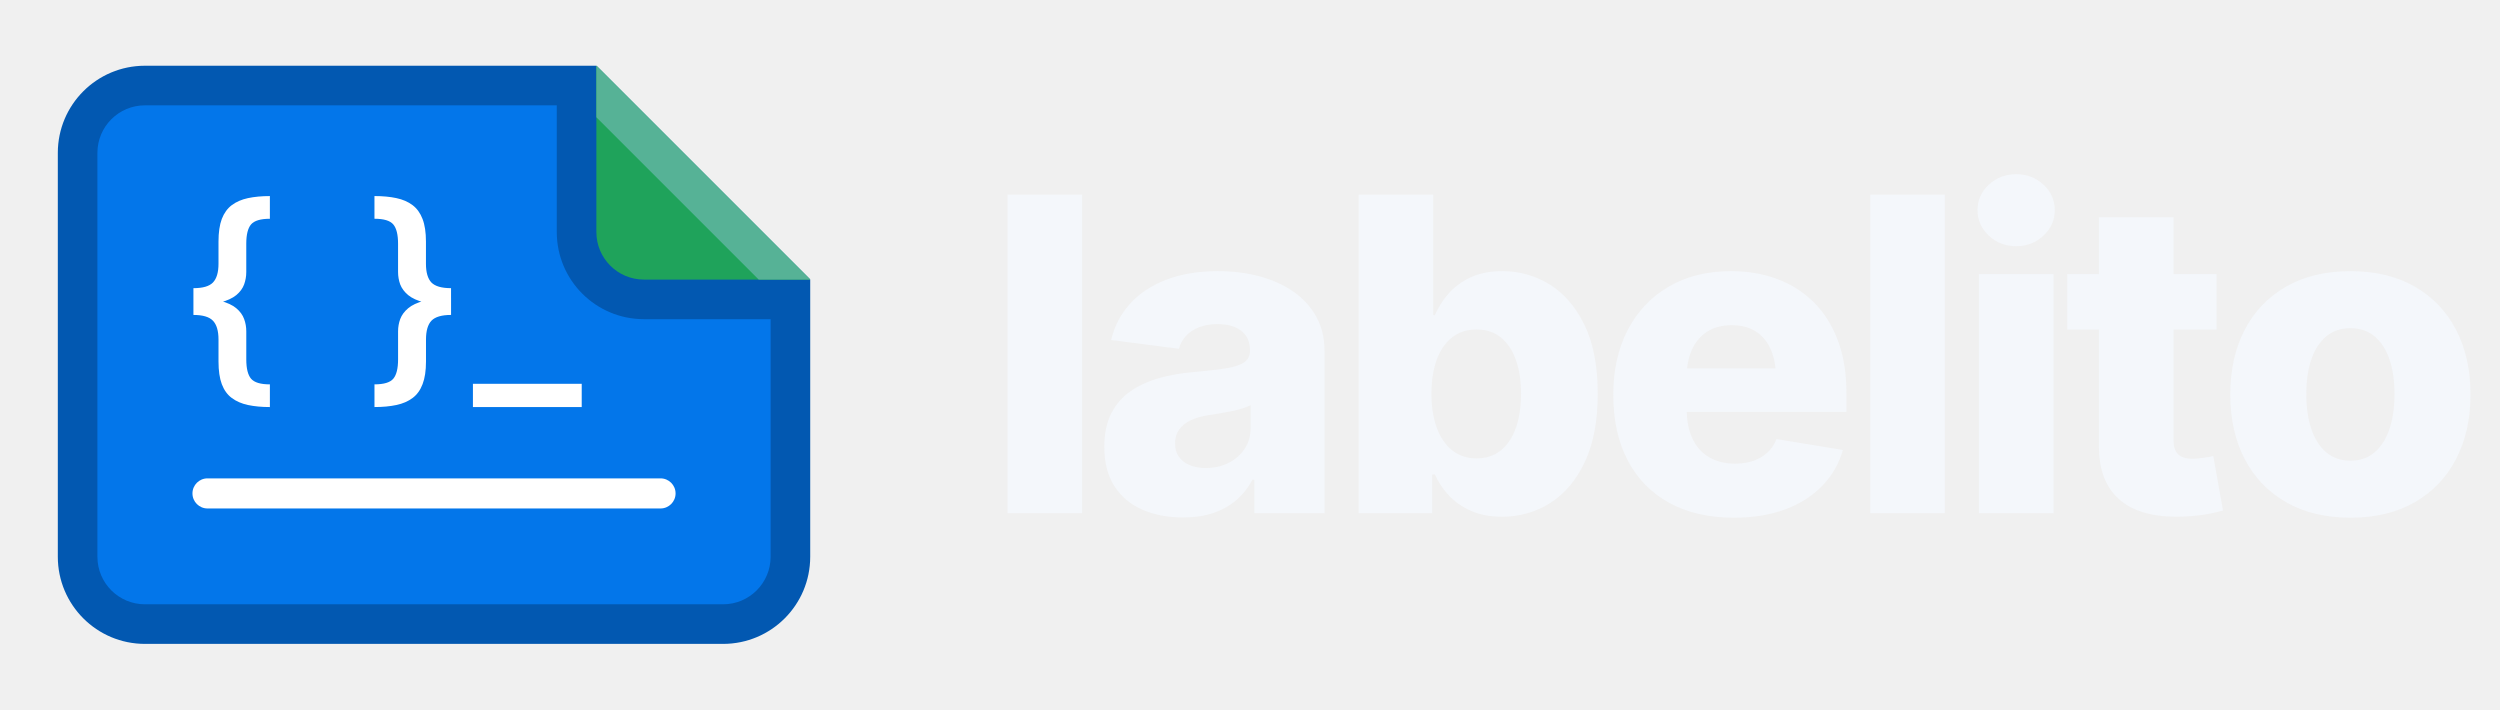
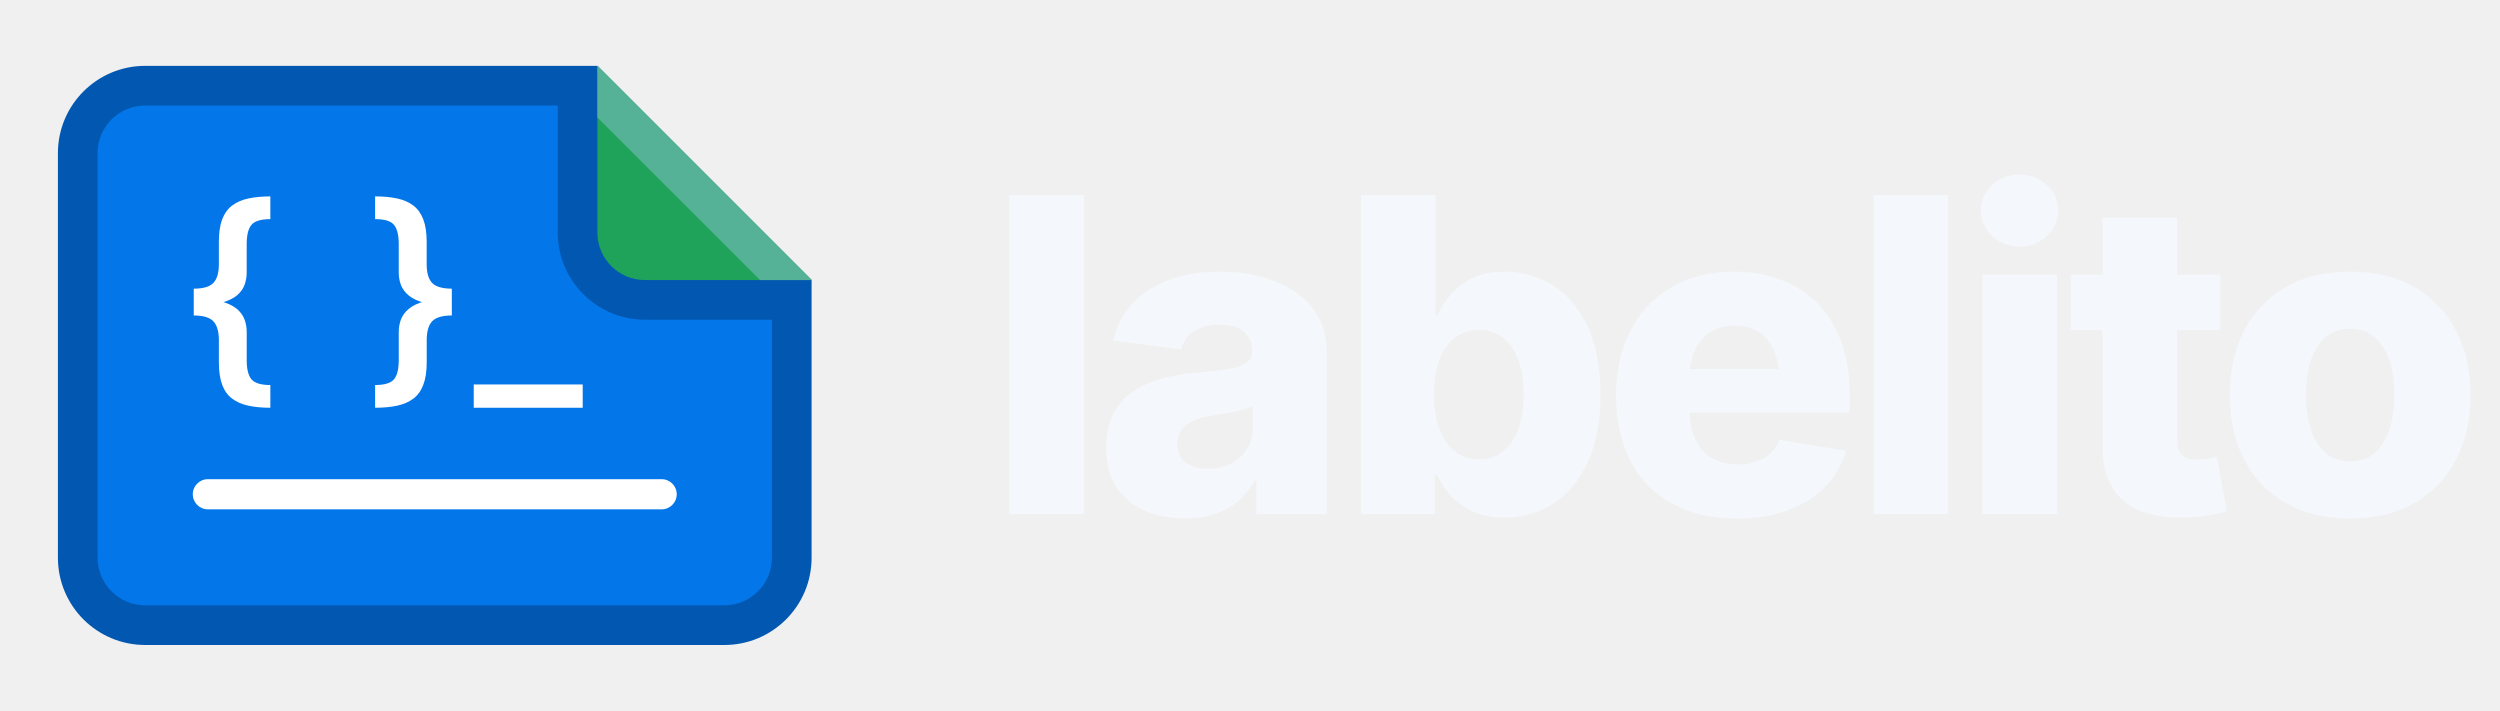
- <svg xmlns="http://www.w3.org/2000/svg" viewBox="-4.8 -4.8 315.657 89.6" role="img" aria-label="labelito">
+ <svg xmlns="http://www.w3.org/2000/svg" viewBox="-4.8 -4.8 315.121 89.6" role="img" aria-label="labelito">
  <g>
    <path d="M 13.5,3.5 H 70.5 L 97.5,30.5 V 65.5 A 11 11 0 0 1 86.5,76.5 H 13.5 A 11 11 0 0 1 2.5,65.5 V 14.5 A 11 11 0 0 1 13.5,3.5 Z" fill="#0258b1" />
    <path d="M 13.5,8.5 H 65.5 V 24.5 A 11 11 0 0 0 76.5,35.5 H 92.5 V 65.5 A 6 6 0 0 1 86.5,71.5 H 13.5 A 6 6 0 0 1 7.5,65.5 V 14.5 A 6 6 0 0 1 13.5,8.5 Z" fill="#0376ea" />
    <path d="M 70.5,3.5 L 97.5,30.5 L 76.5,30.5 A 6 6 0 0 1 70.5,24.5 L 70.5,3.5 Z" fill="#1fa35b" />
    <path d="M 70.5,3.5 L 97.5,30.5 L 90.995,30.5 L 70.5,10.005 Z" fill="#56b296" />
    <path d="M 21.4,55.6 H 78.6 A 1.9 1.9 0 0 1 78.6,59.4 H 21.4 A 1.9 1.9 0 0 1 21.4,55.6 Z" fill="#ffffff" />
    <path d="M 19.622,33.734 L 19.622,31.586 q 1.776,0 2.464,-0.716 q 0.702,-0.73 0.702,-2.363 l 0,-2.807 q 0,-1.733 0.415,-2.85 q 0.43,-1.117 1.26,-1.747 q 0.845,-0.63 2.048,-0.888 q 1.217,-0.258 2.764,-0.258 l 0,2.865 q -1.762,0 -2.378,0.716 q -0.602,0.716 -0.602,2.435 l 0,3.581 q 0,0.802 -0.272,1.561 q -0.272,0.745 -0.988,1.346 q -0.716,0.587 -2.034,0.931 q -1.303,0.344 -3.38,0.344 z m 9.654,12.862 q -1.547,0 -2.764,-0.258 q -1.203,-0.258 -2.048,-0.888 q -0.831,-0.616 -1.26,-1.747 q -0.415,-1.117 -0.415,-2.85 l 0,-2.779 q 0,-1.647 -0.702,-2.378 q -0.687,-0.73 -2.464,-0.73 l 0,-2.148 q 2.077,0 3.38,0.358 q 1.318,0.344 2.034,0.945 q 0.716,0.602 0.988,1.361 q 0.272,0.745 0.272,1.547 l 0,3.552 q 0,1.719 0.602,2.435 q 0.616,0.716 2.378,0.716 z M 19.622,34.966 L 19.622,31.586 l 3.452,0 l 0,3.38 z" fill="#ffffff" aria-label="{" />
    <path d="m 52.15,33.734 q -2.077,0 -3.395,-0.344 q -1.303,-0.344 -2.02,-0.931 q -0.716,-0.602 -1.003,-1.346 q -0.272,-0.759 -0.272,-1.561 l 0,-3.581 q 0,-1.719 -0.602,-2.435 q -0.602,-0.716 -2.378,-0.716 l 0,-2.865 q 1.561,0 2.764,0.258 q 1.217,0.258 2.048,0.888 q 0.831,0.63 1.26,1.747 q 0.43,1.117 0.43,2.85 l 0,2.807 q 0,1.633 0.687,2.363 q 0.702,0.716 2.478,0.716 z m -9.668,12.862 l 0,-2.865 q 1.776,0 2.378,-0.716 q 0.602,-0.716 0.602,-2.435 l 0,-3.552 q 0,-0.802 0.272,-1.547 q 0.286,-0.759 1.003,-1.361 q 0.716,-0.602 2.02,-0.945 q 1.318,-0.358 3.395,-0.358 l 0,2.148 q -1.776,0 -2.478,0.73 q -0.687,0.73 -0.687,2.378 l 0,2.779 q 0,1.733 -0.43,2.85 q -0.43,1.132 -1.26,1.747 q -0.831,0.63 -2.048,0.888 q -1.203,0.258 -2.764,0.258 z M 52.15,34.966 L 48.698,34.966 L 48.698,31.586 l 3.452,0 z" fill="#ffffff" aria-label="}" />
    <path d="M 68.649,43.66 L 68.649,46.596 L 54.913,46.596 l 0,-2.936 z" fill="#ffffff" aria-label="_" />
  </g>
  <g transform="translate(119.301 60) scale(0.027)">
-     <path d="M464.162 -1490.0V0.0H115.439V-1490.0ZM935.999 19.92Q829.239 19.92 745.779 -16.66Q662.32 -53.24 615.12 -126.44Q567.92 -199.64 567.92 -310.4Q567.92 -403.36 600.6 -467.16Q633.279 -530.96 691.079 -570.78Q748.879 -610.6 823.979 -631.78Q899.079 -652.96 983.919 -659.92Q1079.359 -668.36 1137.419 -677.64Q1195.479 -686.92 1222.179 -705.82Q1248.879 -724.72 1248.879 -758.88V-763.36Q1248.879 -802.2 1230.859 -829.039Q1212.839 -855.879 1179.08 -870.099Q1145.32 -884.319 1096.96 -884.319Q1048.881 -884.319 1011.641 -869.959Q974.401 -855.599 950.301 -829.879Q926.201 -804.159 916.561 -768.959L599.92 -809.999Q622.399 -905.919 687.039 -978.239Q751.679 -1050.56 856.019 -1091.28Q960.36 -1132.0 1100.32 -1132.0Q1204.201 -1132.0 1294.701 -1107.48Q1385.201 -1082.96 1453.221 -1035.36Q1521.241 -987.76 1559.421 -918.38Q1597.601 -849 1597.601 -759.04V0.0H1269.359V-156.56H1260.399Q1229.999 -99.32 1183.819 -60.1Q1137.639 -20.88 1075.959 -0.48Q1014.279 19.92 935.999 19.92ZM1042.24 -211.281Q1101.2 -211.281 1148.54 -235.081Q1195.879 -258.881 1223.899 -300.86Q1251.919 -342.84 1251.919 -397.92V-505.039Q1237.119 -497.359 1214.559 -490.279Q1191.999 -483.199 1165.02 -477.479Q1138.04 -471.76 1111.02 -467.4Q1084 -463.04 1059.52 -459.28Q1008.201 -452.04 972.221 -434.82Q936.241 -417.6 917.441 -390.74Q898.642 -363.88 898.642 -326.48Q898.642 -289 917.241 -263.301Q935.841 -237.601 968.081 -224.441Q1000.321 -211.281 1042.24 -211.281ZM2427.321 16.4Q2342.602 16.4 2280.262 -12.12Q2217.922 -40.64 2176.842 -85.62Q2135.762 -130.6 2113.722 -181.36H2101.322V0.0H1757.079V-1490.0H2105.802V-926.08H2113.722Q2135.002 -976.6 2175.082 -1024Q2215.162 -1071.4 2278.022 -1101.7Q2340.882 -1132.0 2430.121 -1132.0Q2548.081 -1132.0 2649.261 -1070.36Q2750.441 -1008.72 2812.841 -881.5Q2875.241 -754.28 2875.241 -557.52Q2875.241 -368.12 2815.241 -240.4Q2755.241 -112.68 2653.681 -48.14Q2552.121 16.4 2427.321 16.4ZM2308.36 -256.322Q2376.12 -256.322 2422.299 -293.821Q2468.479 -331.321 2492.579 -399.461Q2516.679 -467.6 2516.679 -558.0Q2516.679 -648.92 2492.699 -716.579Q2468.719 -784.239 2422.539 -821.759Q2376.36 -859.279 2308.36 -859.279Q2241.841 -859.279 2194.641 -822.479Q2147.441 -785.679 2122.581 -718.259Q2097.722 -650.84 2097.722 -558.0Q2097.722 -466.68 2122.701 -399.041Q2147.681 -331.401 2195.001 -293.861Q2242.321 -256.322 2308.36 -256.322ZM3511.56 20.96Q3336.64 20.96 3210.02 -48.38Q3083.4 -117.72 3015.72 -246.72Q2948.04 -375.72 2948.04 -554.56Q2948.04 -727.32 3015.74 -857.18Q3083.44 -987.04 3207.2 -1059.52Q3330.96 -1132 3498.92 -1132.0Q3616.801 -1132.0 3715.461 -1094.9Q3814.121 -1057.8 3886.521 -985.46Q3958.921 -913.12 3998.641 -806.88Q4038.361 -700.64 4038.361 -561.6V-473.68H3071.56V-677.36H3872.2L3709.159 -628.96Q3709.159 -707.04 3685.679 -762.9Q3662.199 -818.759 3616.24 -849.019Q3570.28 -879.279 3501.96 -879.279Q3433.641 -879.279 3386.721 -848.779Q3339.801 -818.279 3315.481 -763.86Q3291.162 -709.44 3291.162 -635.92V-490.08Q3291.162 -404.08 3319.341 -346.46Q3347.521 -288.841 3398.801 -260.301Q3450.081 -231.761 3517.88 -231.761Q3564.88 -231.761 3603.3 -245.061Q3641.72 -258.361 3669.319 -283.941Q3696.919 -309.521 3711.079 -346.76L4021.881 -295.72Q3994.361 -199.56 3925.521 -128.34Q3856.681 -57.12 3752.261 -18.08Q3647.84 20.96 3511.56 20.96ZM4498.442 -1490.0V0.0H4149.719V-1490.0ZM4658.039 0.0V-1118.0H5006.762V0.0ZM4831.881 -1248.559Q4757.32 -1248.559 4704.36 -1298.04Q4651.4 -1347.521 4651.4 -1416.794Q4651.4 -1487.48 4704.36 -1536.42Q4757.32 -1585.361 4831.881 -1585.361Q4906.464 -1585.361 4959.532 -1536.502Q5012.601 -1487.643 5012.601 -1416.833Q5012.601 -1347.44 4959.532 -1298Q4906.464 -1248.559 4831.881 -1248.559ZM5769.002 -1118.0V-859.119H5070.92V-1118ZM5219.16 -1384.0H5567.882V-342.441Q5567.882 -297.841 5588.882 -276.261Q5609.882 -254.681 5657.321 -254.681Q5675.081 -254.681 5707.661 -259.061Q5740.242 -263.441 5753.881 -267.441L5799.242 -12.84Q5740.081 4.0 5685.201 10.14Q5630.321 16.28 5580.88 16.28Q5403.2 16.28 5311.18 -67.44Q5219.16 -151.16 5219.16 -310.96ZM6395.52 20.96Q6220.72 20.96 6094.44 -51.42Q5968.16 -123.8 5900.74 -253.42Q5833.32 -383.04 5833.32 -555.04Q5833.32 -727.76 5900.74 -857.5Q5968.16 -987.24 6094.44 -1059.62Q6220.72 -1132.0 6395.52 -1132.0Q6570.561 -1132.0 6696.201 -1059.62Q6821.841 -987.24 6889.261 -857.5Q6956.681 -727.76 6956.681 -555.04Q6956.681 -383.04 6889.261 -253.42Q6821.841 -123.8 6696.201 -51.42Q6570.561 20.96 6395.52 20.96ZM6395.52 -245.681Q6462.16 -245.681 6508.179 -284.681Q6554.199 -323.681 6577.799 -393.861Q6601.399 -464.04 6601.399 -556.56Q6601.399 -650.08 6577.799 -719.359Q6554.199 -788.639 6508.179 -826.999Q6462.16 -865.359 6395.52 -865.359Q6328.361 -865.359 6282.201 -826.999Q6236.042 -788.639 6212.442 -719.479Q6188.842 -650.32 6188.842 -556.56Q6188.842 -464.04 6212.442 -393.861Q6236.042 -323.681 6282.201 -284.681Q6328.361 -245.681 6395.52 -245.681Z" fill="#F4F7FB" />
+     <path d="M464.162 -1490.0V0.0H115.439V-1490.0ZM935.999 19.92Q829.239 19.92 745.779 -16.66Q662.32 -53.24 615.12 -126.44Q567.92 -199.64 567.92 -310.4Q567.92 -403.36 600.6 -467.16Q633.279 -530.96 691.079 -570.78Q748.879 -610.6 823.979 -631.78Q899.079 -652.96 983.919 -659.92Q1079.359 -668.36 1137.419 -677.64Q1195.479 -686.92 1222.179 -705.82Q1248.879 -724.72 1248.879 -758.88V-763.36Q1248.879 -802.2 1230.859 -829.039Q1212.839 -855.879 1179.08 -870.099Q1145.32 -884.319 1096.96 -884.319Q1048.881 -884.319 1011.641 -869.959Q974.401 -855.599 950.301 -829.879Q926.201 -804.159 916.561 -768.959L599.92 -809.999Q622.399 -905.919 687.039 -978.239Q751.679 -1050.56 856.019 -1091.28Q960.36 -1132.0 1100.32 -1132.0Q1204.201 -1132.0 1294.701 -1107.48Q1385.201 -1082.96 1453.221 -1035.36Q1521.241 -987.76 1559.421 -918.38Q1597.601 -849 1597.601 -759.04V0.0H1269.359V-156.56H1260.399Q1229.999 -99.32 1183.819 -60.1Q1137.639 -20.88 1075.959 -0.48Q1014.279 19.92 935.999 19.92ZM1042.24 -211.281Q1101.2 -211.281 1148.54 -235.081Q1195.879 -258.881 1223.899 -300.86Q1251.919 -342.84 1251.919 -397.92V-505.039Q1237.119 -497.359 1214.559 -490.279Q1191.999 -483.199 1165.02 -477.479Q1138.04 -471.76 1111.02 -467.4Q1084 -463.04 1059.52 -459.28Q1008.201 -452.04 972.221 -434.82Q936.241 -417.6 917.441 -390.74Q898.642 -363.88 898.642 -326.48Q898.642 -289 917.241 -263.301Q935.841 -237.601 968.081 -224.441Q1000.321 -211.281 1042.24 -211.281ZM2427.321 16.4Q2342.602 16.4 2280.262 -12.12Q2217.922 -40.64 2176.842 -85.62Q2135.762 -130.6 2113.722 -181.36H2101.322V0.0H1757.079V-1490.0H2105.802V-926.08H2113.722Q2135.002 -976.6 2175.082 -1024Q2215.162 -1071.4 2278.022 -1101.7Q2340.882 -1132.0 2430.121 -1132.0Q2548.081 -1132.0 2649.261 -1070.36Q2750.441 -1008.72 2812.841 -881.5Q2875.241 -754.28 2875.241 -557.52Q2875.241 -368.12 2815.241 -240.4Q2755.241 -112.68 2653.681 -48.14Q2552.121 16.4 2427.321 16.4ZM2308.36 -256.322Q2376.12 -256.322 2422.299 -293.821Q2468.479 -331.321 2492.579 -399.461Q2516.679 -467.6 2516.679 -558.0Q2516.679 -648.92 2492.699 -716.579Q2468.719 -784.239 2422.539 -821.759Q2376.36 -859.279 2308.36 -859.279Q2241.841 -859.279 2194.641 -822.479Q2147.441 -785.679 2122.581 -718.259Q2097.722 -650.84 2097.722 -558.0Q2097.722 -466.68 2122.701 -399.041Q2147.681 -331.401 2195.001 -293.861Q2242.321 -256.322 2308.36 -256.322ZM3511.56 20.96Q3336.64 20.96 3210.02 -48.38Q3083.4 -117.72 3015.72 -246.72Q2948.04 -375.72 2948.04 -554.56Q2948.04 -727.32 3015.74 -857.18Q3083.44 -987.04 3207.2 -1059.52Q3330.96 -1132 3498.92 -1132.0Q3616.801 -1132.0 3715.461 -1094.9Q3814.121 -1057.8 3886.521 -985.46Q3958.921 -913.12 3998.641 -806.88Q4038.361 -700.64 4038.361 -561.6V-473.68H3071.56V-677.36H3872.2L3709.159 -628.96Q3709.159 -707.04 3685.679 -762.9Q3662.199 -818.759 3616.24 -849.019Q3570.28 -879.279 3501.96 -879.279Q3433.641 -879.279 3386.721 -848.779Q3339.801 -818.279 3315.481 -763.86Q3291.162 -709.44 3291.162 -635.92V-490.08Q3291.162 -404.08 3319.341 -346.46Q3347.521 -288.841 3398.801 -260.301Q3450.081 -231.761 3517.88 -231.761Q3564.88 -231.761 3603.3 -245.061Q3641.72 -258.361 3669.319 -283.941Q3696.919 -309.521 3711.079 -346.76L4021.881 -295.72Q3994.361 -199.56 3925.521 -128.34Q3856.681 -57.12 3752.261 -18.08Q3647.84 20.96 3511.56 20.96ZM4498.442 -1490.0V0.0H4149.719V-1490.0ZM4658.039 0.0V-1118.0H5006.762V0.0ZM4831.881 -1248.559Q4757.32 -1248.559 4704.36 -1298.04Q4651.4 -1347.521 4651.4 -1416.794Q4651.4 -1487.48 4704.36 -1536.42Q4757.32 -1585.361 4831.881 -1585.361Q4906.464 -1585.361 4959.532 -1536.502Q5012.601 -1487.643 5012.601 -1416.833Q5012.601 -1347.44 4959.532 -1298Q4906.464 -1248.559 4831.881 -1248.559ZM5769.002 -1118.0V-859.119H5070.92V-1118ZM5219.16 -1384.0H5567.882V-342.441Q5567.882 -297.841 5588.882 -276.261Q5609.882 -254.681 5657.321 -254.681Q5675.081 -254.681 5707.661 -259.061Q5740.242 -263.441 5753.881 -267.441L5799.242 -12.84Q5740.081 4.0 5685.201 10.14Q5630.321 16.28 5580.88 16.28Q5403.2 16.28 5311.18 -67.44Q5219.16 -151.16 5219.16 -310.96ZM6375.52 20.96Q6200.72 20.96 6074.44 -51.42Q5948.16 -123.8 5880.74 -253.42Q5813.32 -383.04 5813.32 -555.04Q5813.32 -727.76 5880.74 -857.5Q5948.16 -987.24 6074.44 -1059.62Q6200.72 -1132.0 6375.52 -1132.0Q6550.561 -1132.0 6676.201 -1059.62Q6801.841 -987.24 6869.261 -857.5Q6936.681 -727.76 6936.681 -555.04Q6936.681 -383.04 6869.261 -253.42Q6801.841 -123.8 6676.201 -51.42Q6550.561 20.96 6375.52 20.96ZM6375.52 -245.681Q6442.16 -245.681 6488.179 -284.681Q6534.199 -323.681 6557.799 -393.861Q6581.399 -464.04 6581.399 -556.56Q6581.399 -650.08 6557.799 -719.359Q6534.199 -788.639 6488.179 -826.999Q6442.16 -865.359 6375.52 -865.359Q6308.361 -865.359 6262.201 -826.999Q6216.042 -788.639 6192.442 -719.479Q6168.842 -650.32 6168.842 -556.56Q6168.842 -464.04 6192.442 -393.861Q6216.042 -323.681 6262.201 -284.681Q6308.361 -245.681 6375.52 -245.681Z" fill="#F4F7FB" />
  </g>
</svg>
